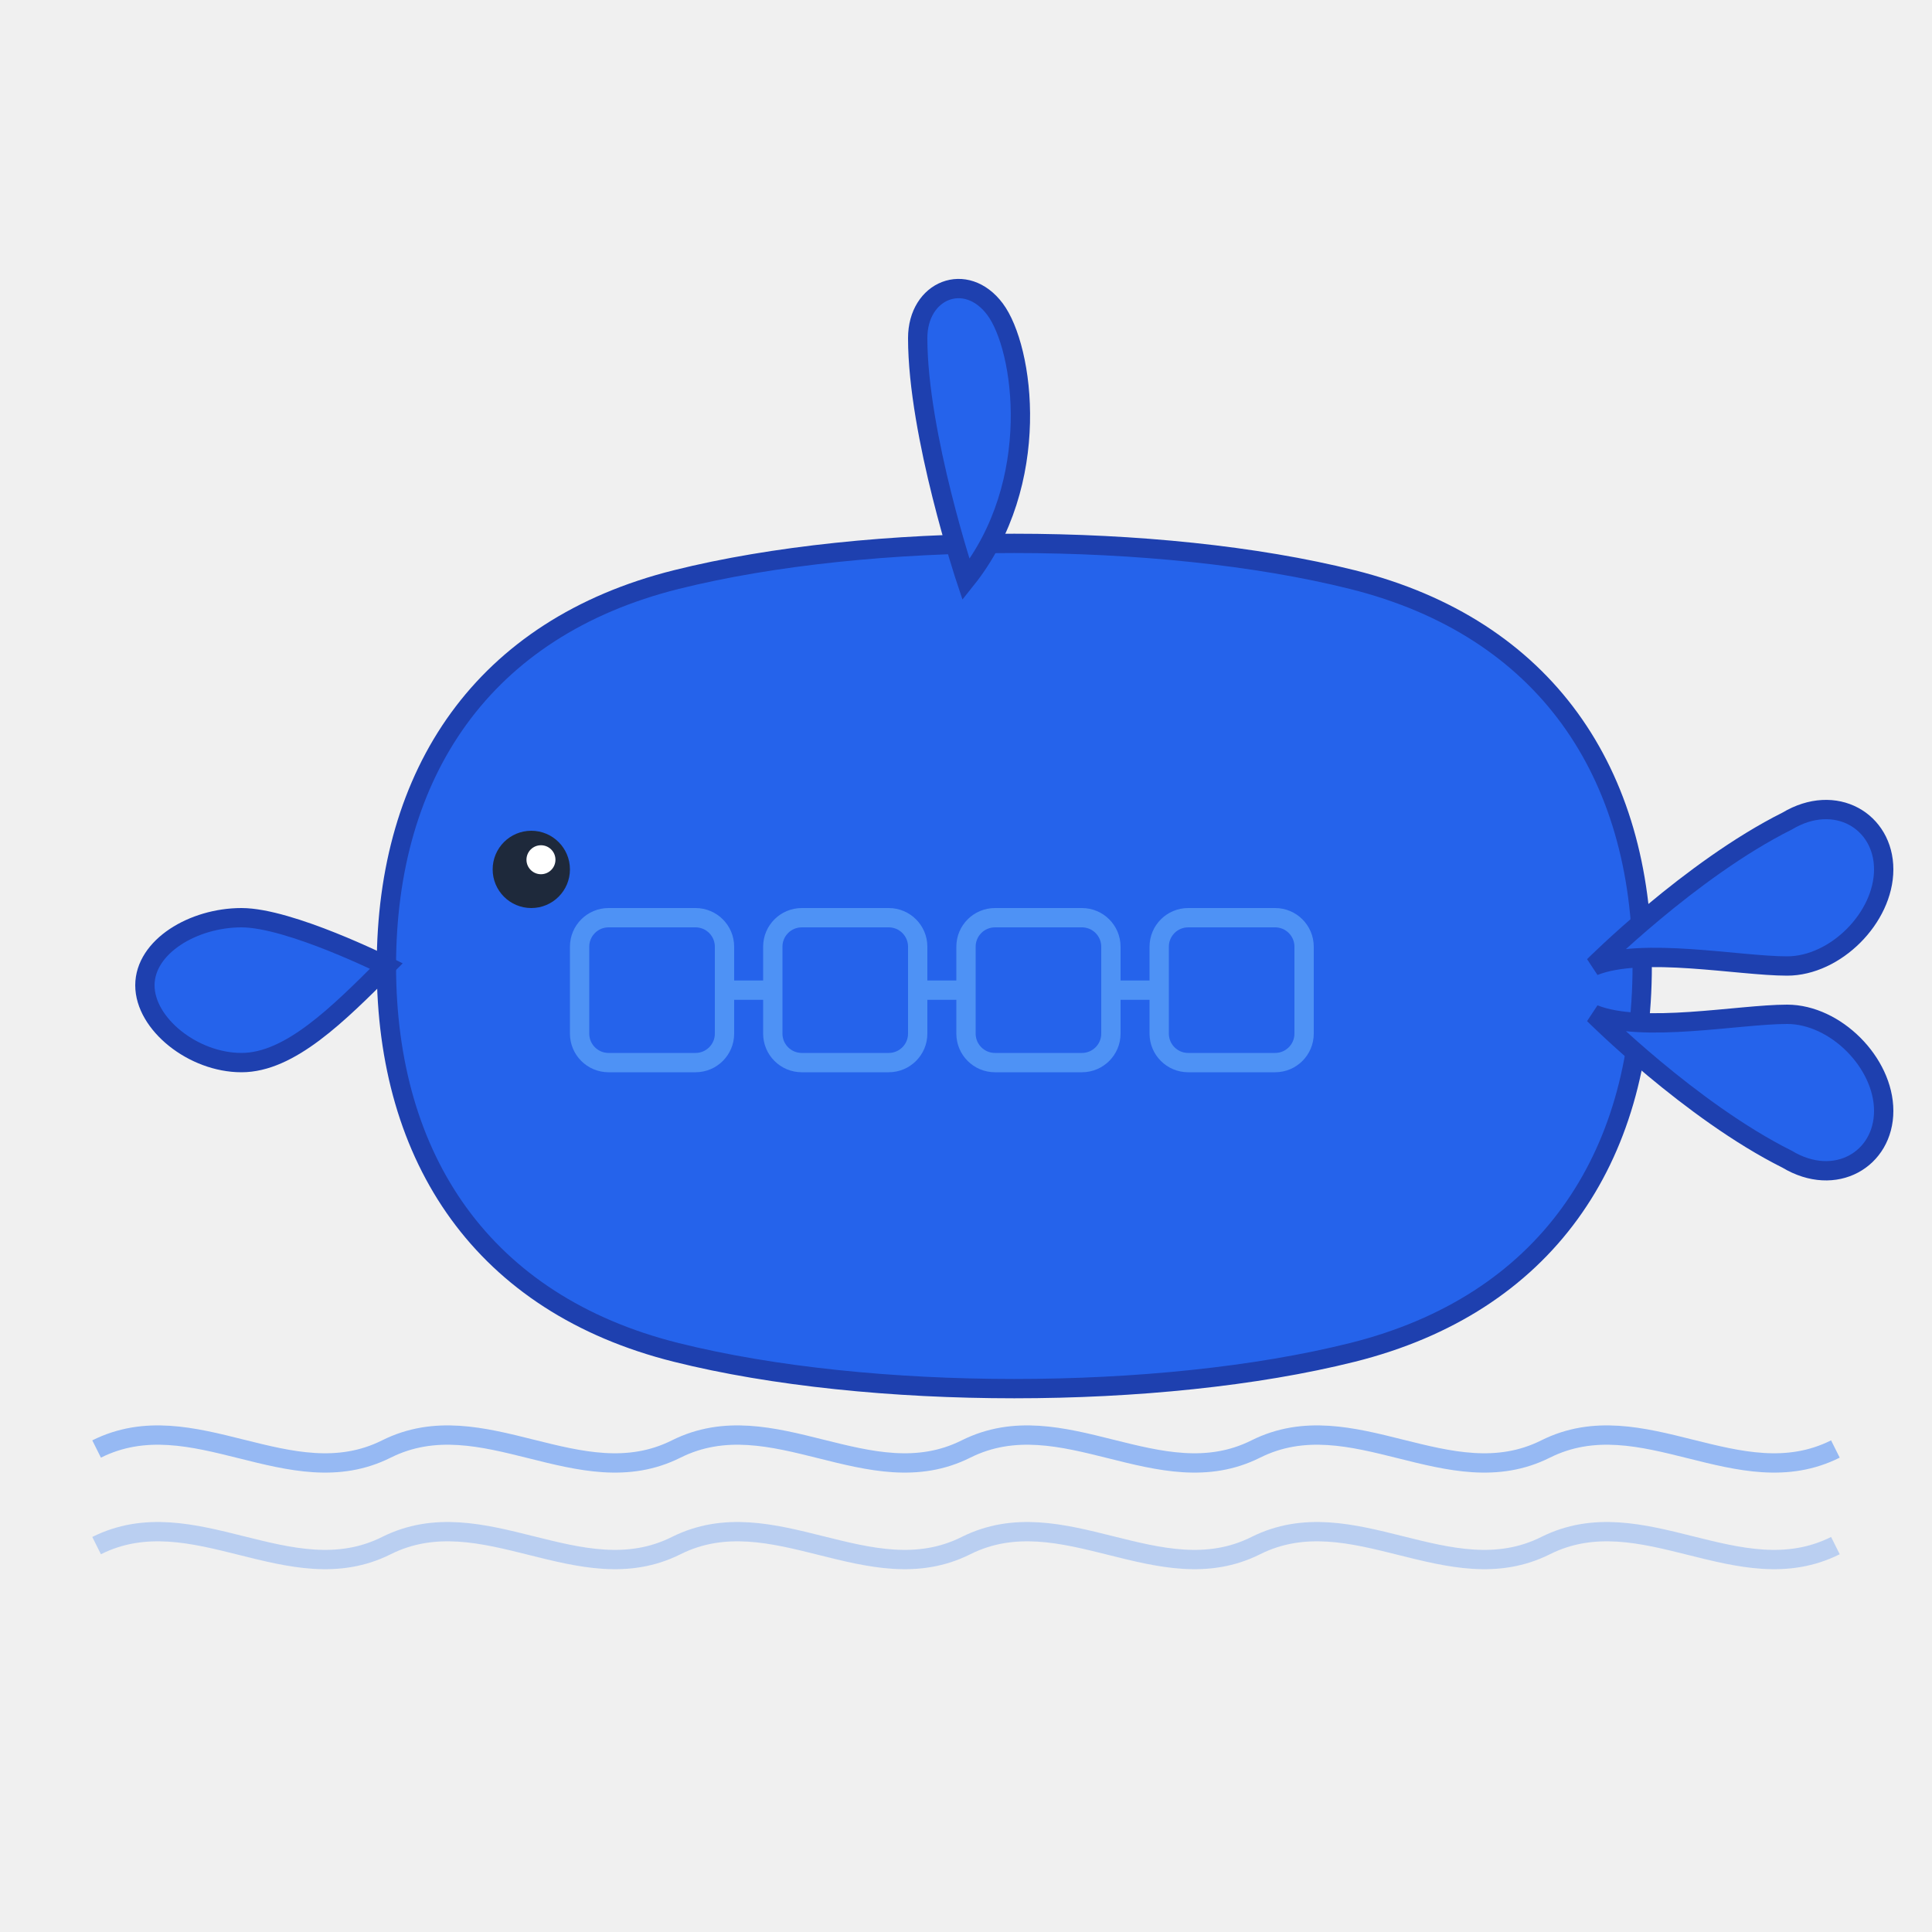
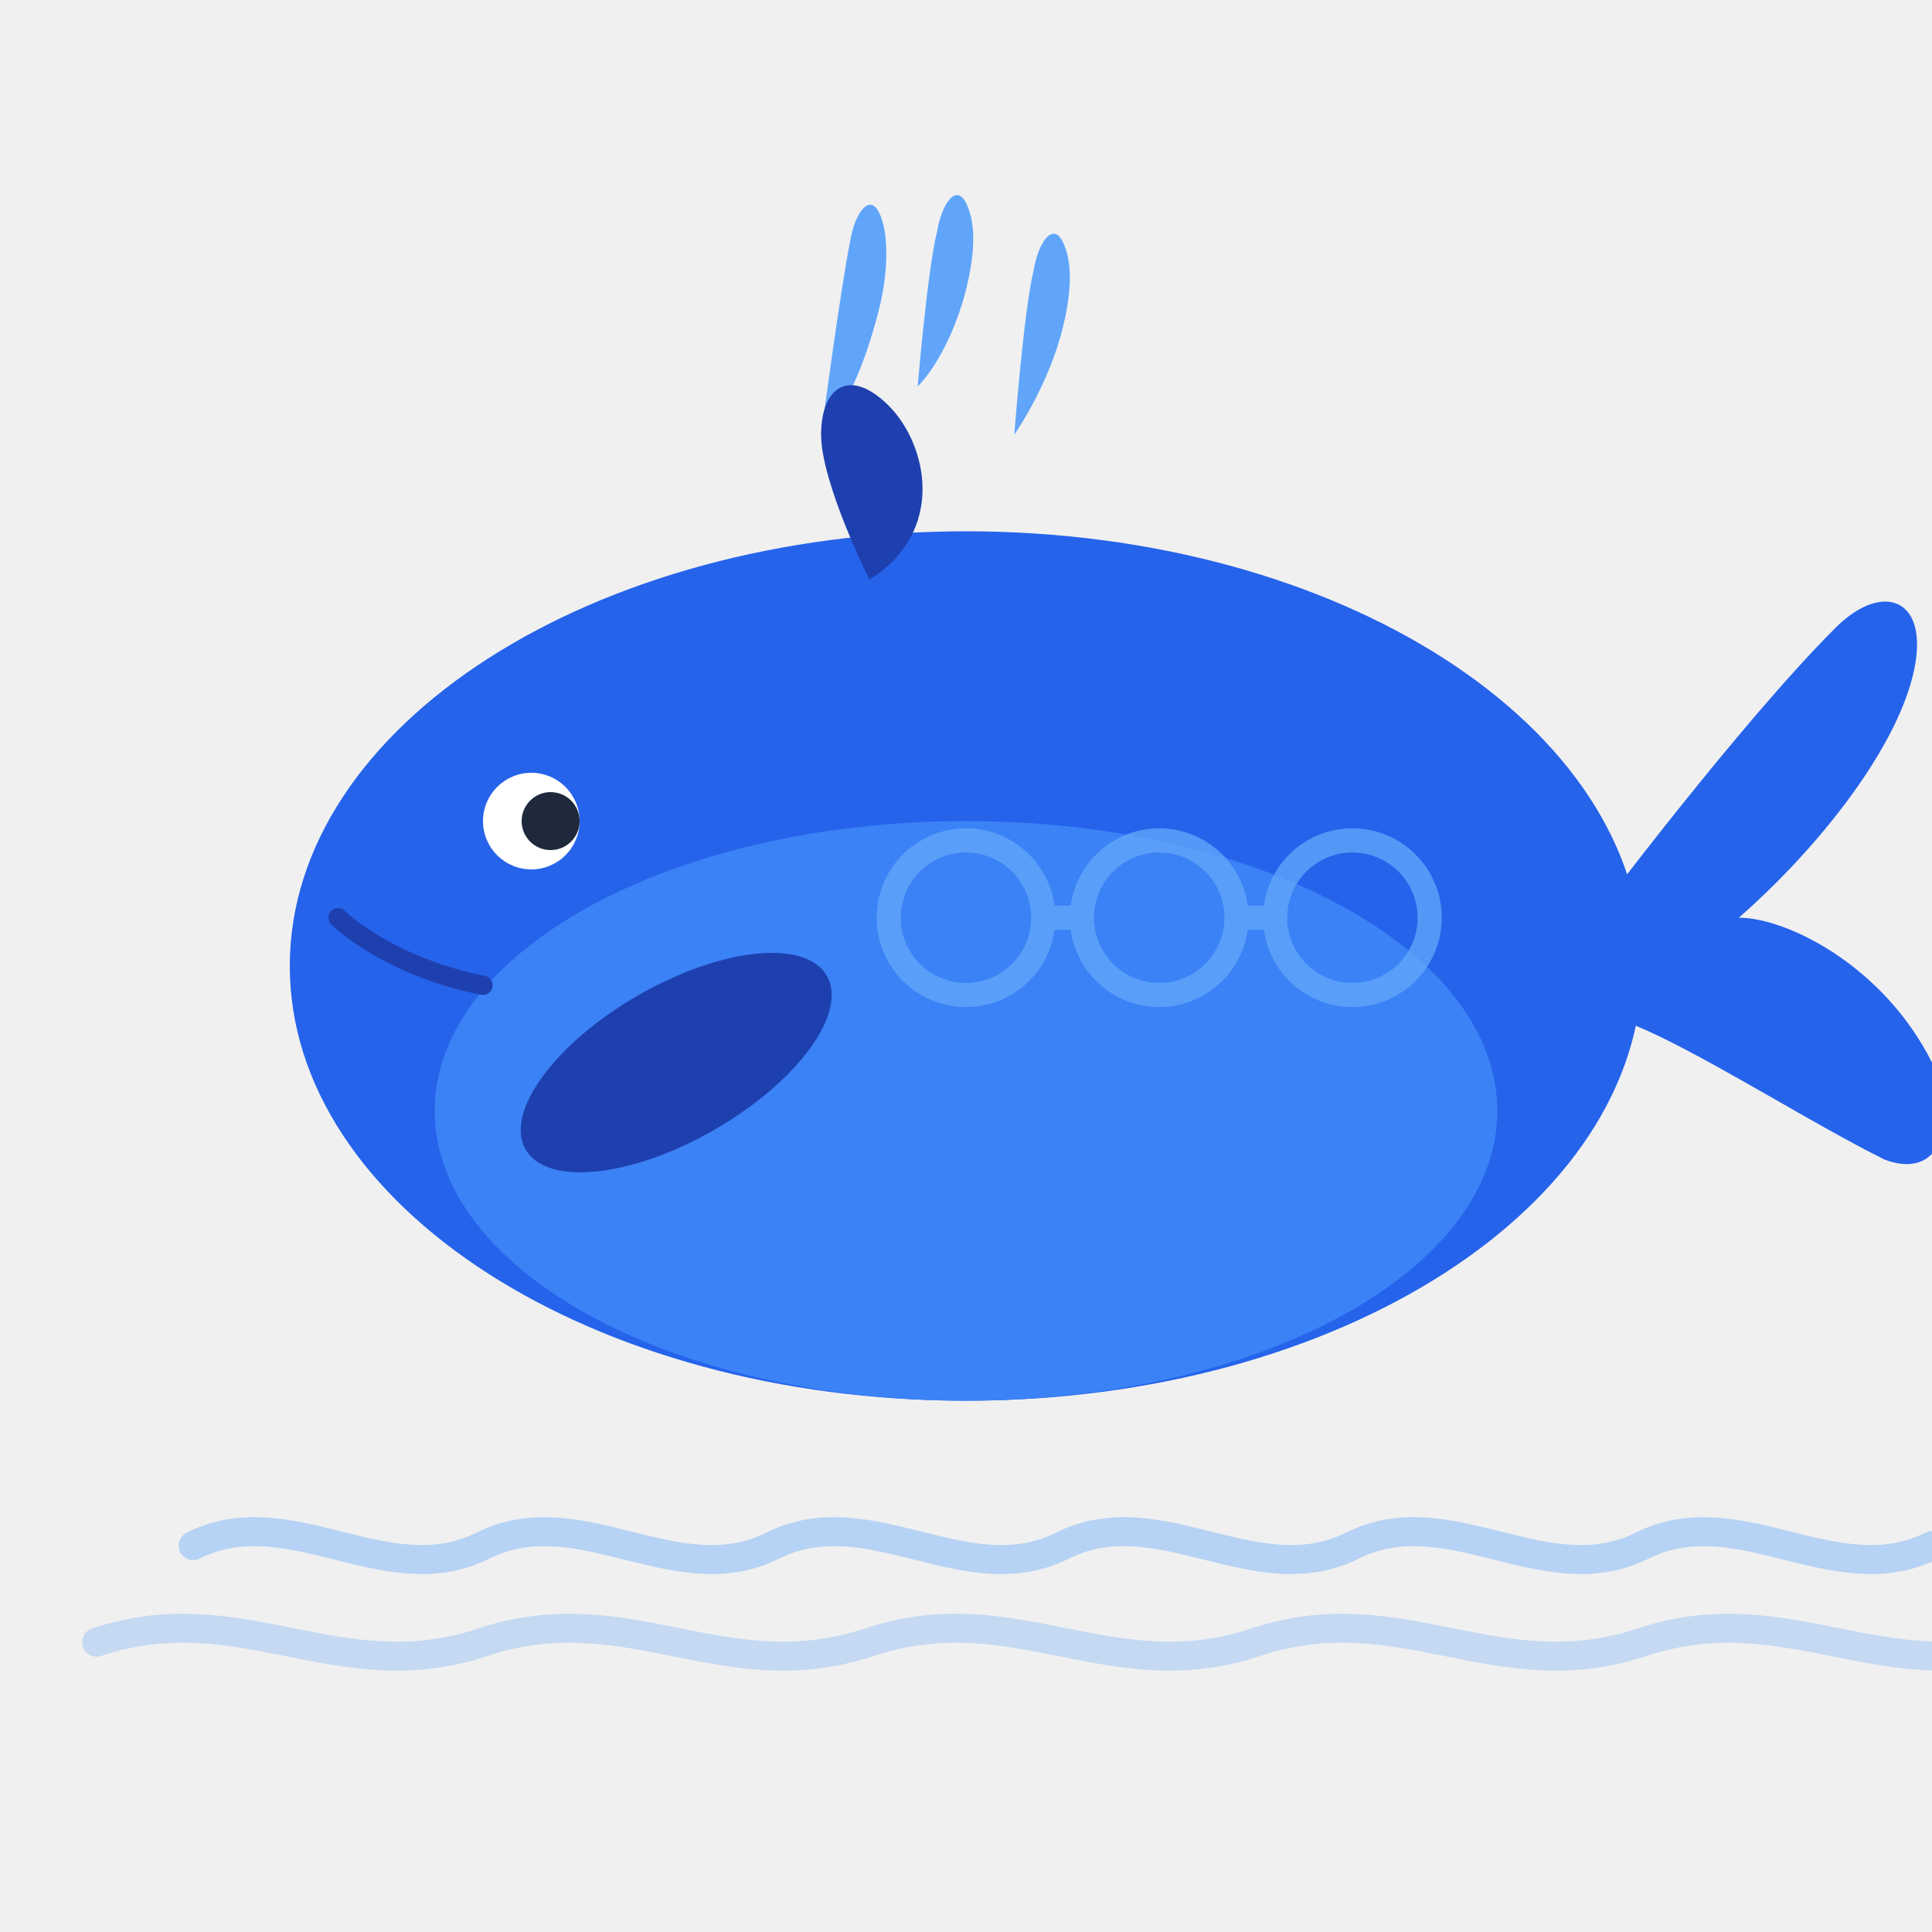
<svg xmlns="http://www.w3.org/2000/svg" width="200" height="200" viewBox="0 0 200 200" fill="none">
-   <path d="M40 100C40 80 50 65 70 60C90 55 120 55 140 60C160 65 170 80 170 100C170 120 160 135 140 140C120 145 90 145 70 140C50 135 40 120 40 100Z" fill="#2563EB" stroke="#1E40AF" stroke-width="2" />
-   <path d="M165 100C165 100 175 90 185 85C190 82 195 85 195 90C195 95 190 100 185 100C180 100 170 98 165 100Z" fill="#2563EB" stroke="#1E40AF" stroke-width="2" />
-   <path d="M165 105C165 105 175 115 185 120C190 123 195 120 195 115C195 110 190 105 185 105C180 105 170 107 165 105Z" fill="#2563EB" stroke="#1E40AF" stroke-width="2" />
-   <path d="M100 60C100 60 95 45 95 35C95 30 100 28 103 32C106 36 108 50 100 60Z" fill="#2563EB" stroke="#1E40AF" stroke-width="2" />
-   <path d="M40 100C40 100 30 95 25 95C20 95 15 98 15 102C15 106 20 110 25 110C30 110 35 105 40 100Z" fill="#2563EB" stroke="#1E40AF" stroke-width="2" />
-   <circle cx="55" cy="90" r="4" fill="#1E293B" />
-   <circle cx="56" cy="89" r="1.5" fill="white" />
-   <g opacity="0.7">
-     <rect x="60" y="95" width="15" height="15" rx="3" fill="none" stroke="#60A5FA" stroke-width="2" />
-     <rect x="80" y="95" width="15" height="15" rx="3" fill="none" stroke="#60A5FA" stroke-width="2" />
-     <line x1="75" y1="102.5" x2="80" y2="102.5" stroke="#60A5FA" stroke-width="2" />
-     <rect x="100" y="95" width="15" height="15" rx="3" fill="none" stroke="#60A5FA" stroke-width="2" />
-     <line x1="95" y1="102.5" x2="100" y2="102.5" stroke="#60A5FA" stroke-width="2" />
-     <rect x="120" y="95" width="15" height="15" rx="3" fill="none" stroke="#60A5FA" stroke-width="2" />
-     <line x1="115" y1="102.5" x2="120" y2="102.5" stroke="#60A5FA" stroke-width="2" />
+   <path d="M85 45C85 45 87 30 88 25C88.5 22 90 20 91 22C92 24 92 28 91 32C90 36 88 42 85 45Z" fill="#60A5FA" />
+   <path d="M95 40C95 40 96 28 97 24C97.5 21 99 19 100 21C101 23 101 26 100 30C99 34 97 38 95 40Z" fill="#60A5FA" />
+   <path d="M105 45C105 45 106 32 107 28C107.5 25 109 23 110 25C111 27 111 30 110 34C109 38 107 42 105 45Z" fill="#60A5FA" />
+   <ellipse cx="100" cy="100" rx="70" ry="45" fill="#2563EB" />
+   <ellipse cx="100" cy="115" rx="55" ry="30" fill="#3B82F6" />
+   <path d="M165 95C165 95 180 75 190 65C195 60 200 62 198 70C196 78 188 88 180 95C185 95 195 100 200 110C203 118 200 122 195 120C185 115 170 105 165 105Z" fill="#2563EB" />
+   <path d="M90 60C90 60 85 50 85 45C85 40 88 38 92 42C96 46 98 55 90 60Z" fill="#1E40AF" />
+   <ellipse cx="70" cy="110" rx="18" ry="8" fill="#1E40AF" transform="rotate(-30 70 110)" />
+   <circle cx="55" cy="85" r="5" fill="white" />
+   <circle cx="57" cy="85" r="3" fill="#1E293B" />
+   <path d="M35 95C35 95 40 100 50 102" stroke="#1E40AF" stroke-width="2" stroke-linecap="round" fill="none" />
+   <g opacity="0.8">
+     <circle cx="100" cy="95" r="8" fill="none" stroke="#60A5FA" stroke-width="2.5" />
+     <circle cx="120" cy="95" r="8" fill="none" stroke="#60A5FA" stroke-width="2.5" />
+     <line x1="108" y1="95" x2="112" y2="95" stroke="#60A5FA" stroke-width="2.5" />
+     <circle cx="140" cy="95" r="8" fill="none" stroke="#60A5FA" stroke-width="2.5" />
+     <line x1="128" y1="95" x2="132" y2="95" stroke="#60A5FA" stroke-width="2.5" />
  </g>
-   <path d="M10 150C20 145 30 155 40 150C50 145 60 155 70 150C80 145 90 155 100 150C110 145 120 155 130 150C140 145 150 155 160 150C170 145 180 155 190 150" stroke="#3B82F6" stroke-width="2" fill="none" opacity="0.5" />
-   <path d="M10 160C20 155 30 165 40 160C50 155 60 165 70 160C80 155 90 165 100 160C110 155 120 165 130 160C140 155 150 165 160 160C170 155 180 165 190 160" stroke="#3B82F6" stroke-width="2" fill="none" opacity="0.3" />
+   <path d="M20 160C30 155 40 165 50 160C60 155 70 165 80 160C90 155 100 165 110 160C120 155 130 165 140 160C150 155 160 165 170 160C180 155 190 165 200 160" stroke="#60A5FA" stroke-width="3" fill="none" opacity="0.4" stroke-linecap="round" />
+   <path d="M10 170C25 165 35 175 50 170C65 165 75 175 90 170C105 165 115 175 130 170C145 165 155 175 170 170C185 165 195 175 210 170" stroke="#60A5FA" stroke-width="3" fill="none" opacity="0.3" stroke-linecap="round" />
</svg>
